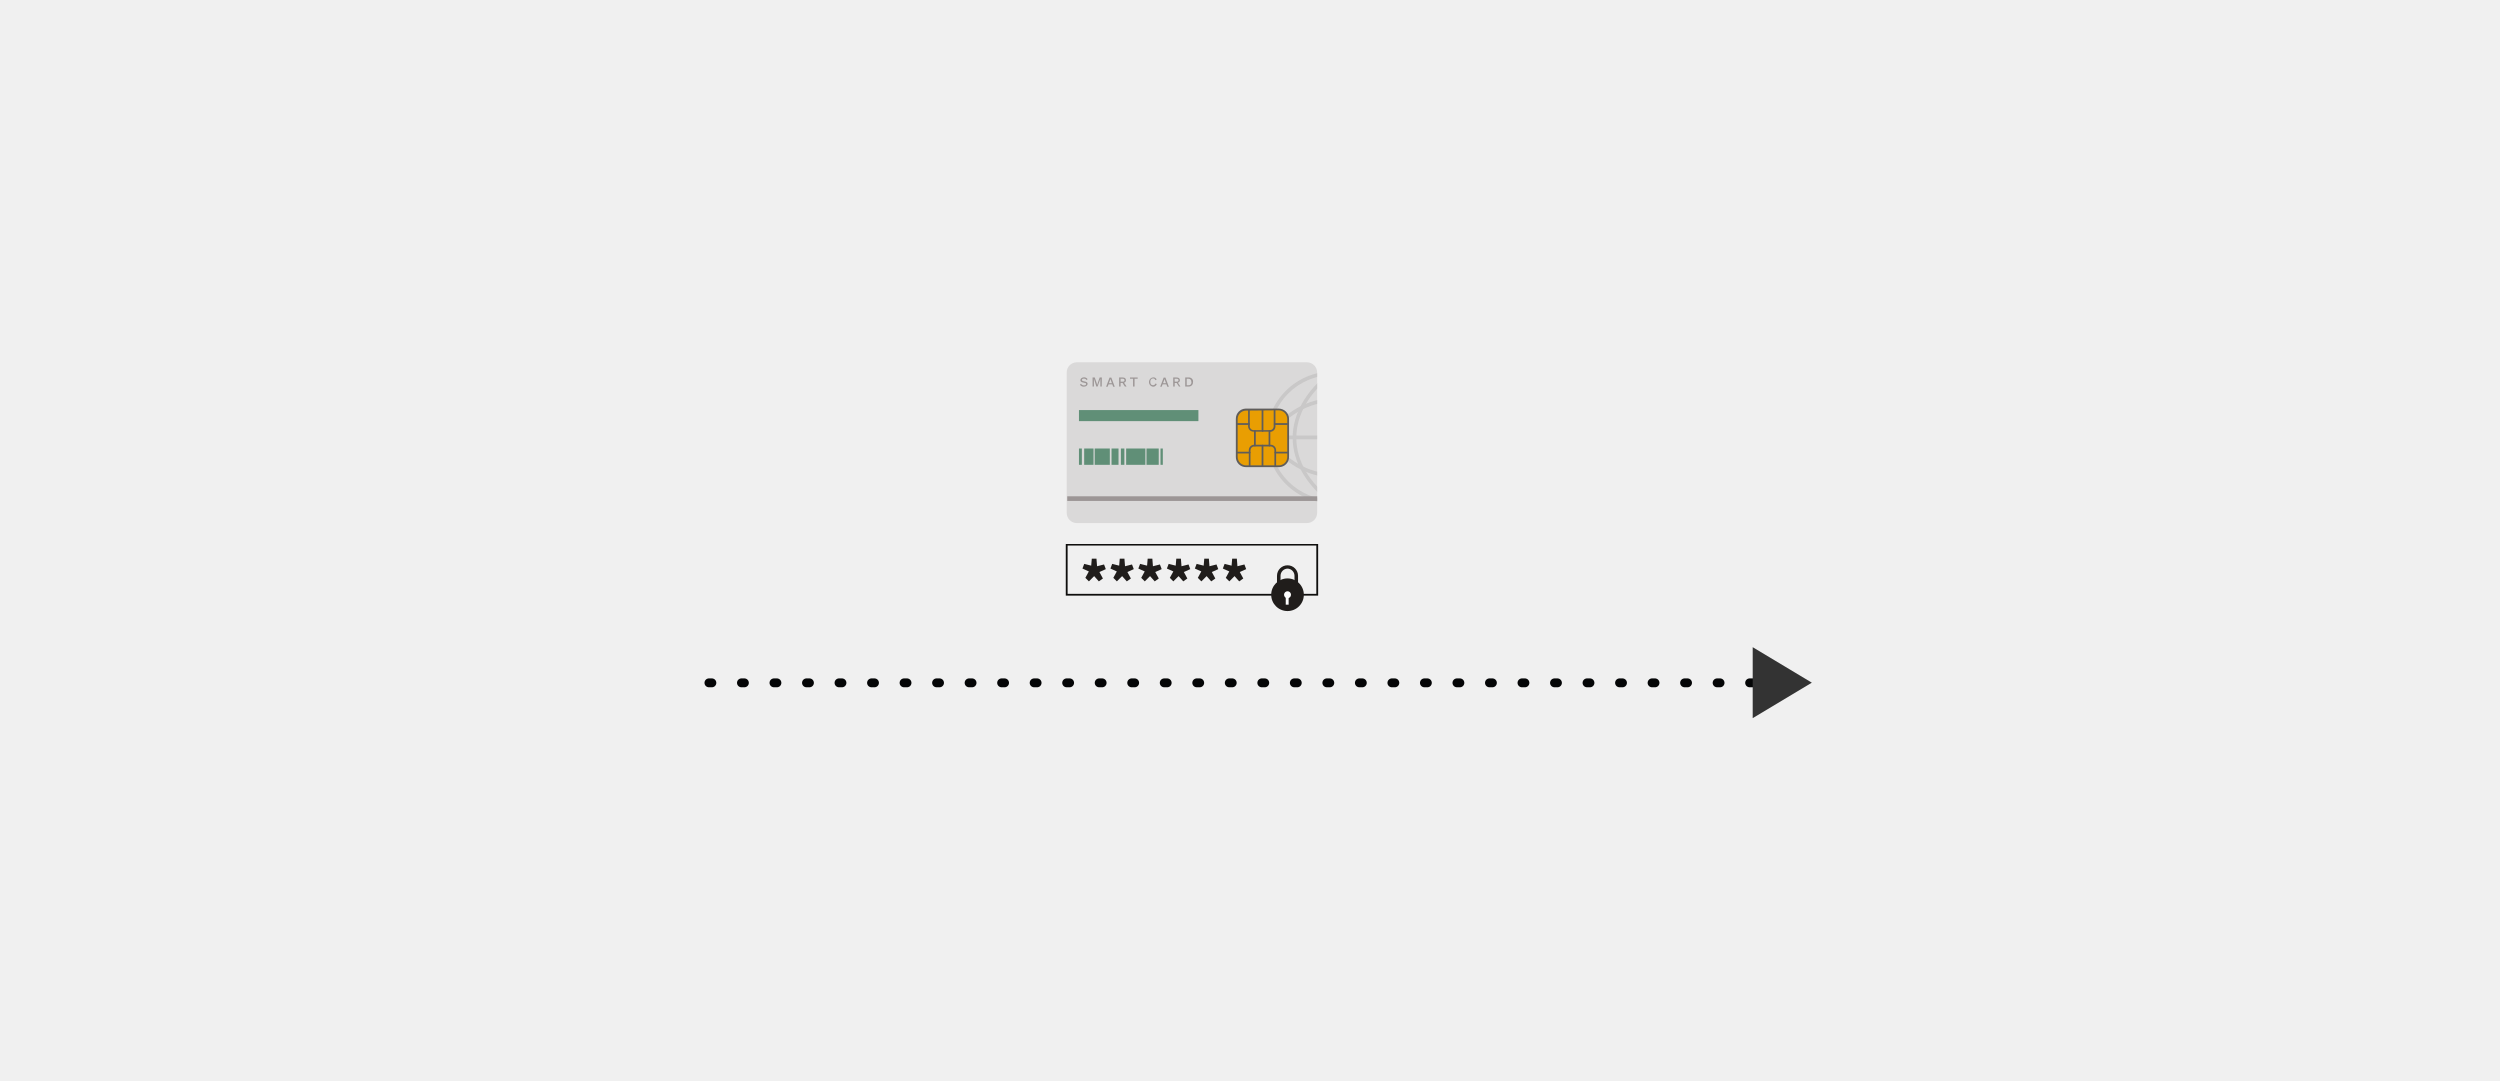
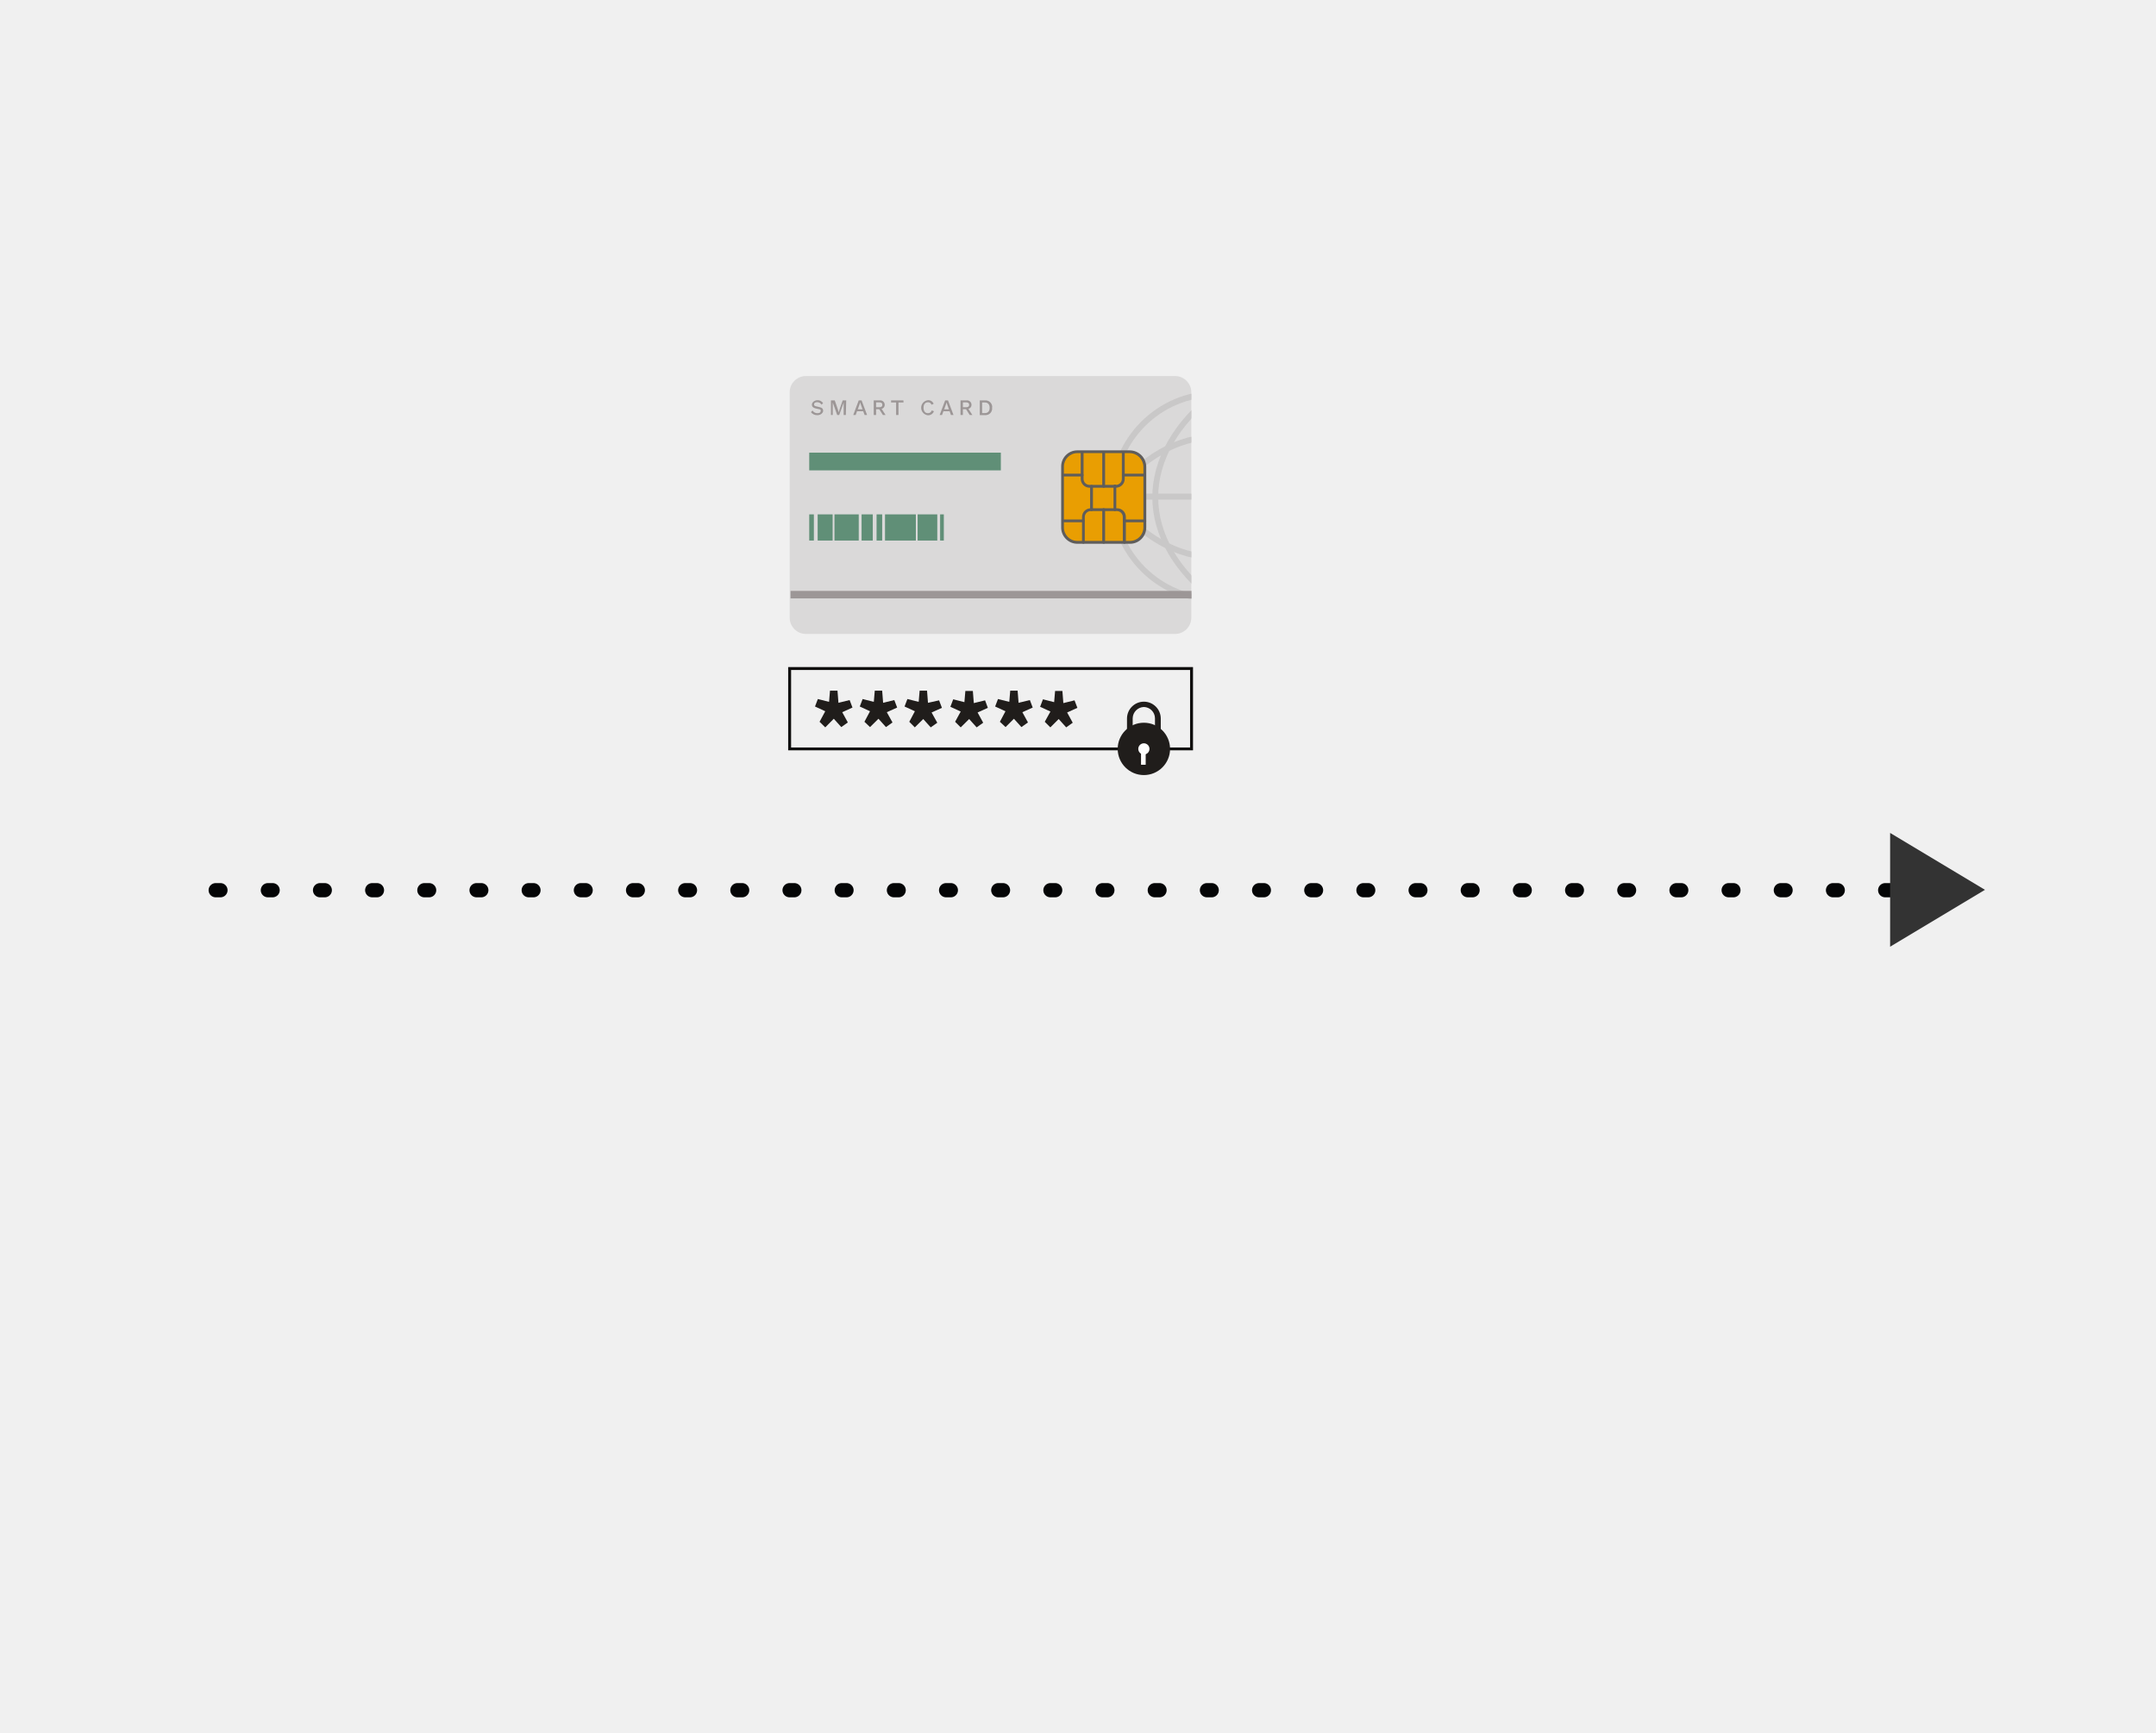
- <svg xmlns="http://www.w3.org/2000/svg" width="422.79" height="182.72" viewBox="0 0 422.79 182.72">
+ <svg xmlns="http://www.w3.org/2000/svg" width="227.29" height="182.72" viewBox="0 0 227.29 182.72">
  <defs>
    <style>
      .cls-1, .cls-2 {
        fill: none;
      }

      .cls-2 {
        stroke: #040506;
        stroke-linecap: round;
        stroke-miterlimit: 10;
        stroke-width: 1.5px;
        stroke-dasharray: 0.5 5;
      }

      .cls-3 {
        fill: #0f0e0d;
      }

      .cls-4 {
        fill: #201d1b;
      }

      .cls-5 {
        fill: #fff;
      }

      .cls-6 {
        fill: #dad9d9;
      }

      .cls-7 {
        clip-path: url(#clip-path);
      }

      .cls-8 {
        opacity: 0.2;
      }

      .cls-9 {
        fill: #868281;
      }

      .cls-10 {
        fill: #e99e02;
      }

      .cls-11 {
        fill: #5f5d5b;
      }

      .cls-12 {
        fill: #608f77;
      }

      .cls-13 {
        fill: #9c9696;
      }

      .cls-14 {
        fill: #333;
      }
    </style>
    <clipPath id="clip-path">
-       <rect class="cls-1" x="180.4" y="61.27" width="42.37" height="27.19" rx="1.67" />
+       <rect class="cls-1" x="83.25" y="39.65" width="42.37" height="27.19" rx="1.67" />
    </clipPath>
  </defs>
  <g id="Layer_1" data-name="Layer 1">
    <g>
-       <line id="Line_55" data-name="Line 55" class="cls-2" x1="301.89" y1="115.48" x2="116.38" y2="115.48" />
+       <line id="Line_55" data-name="Line 55" class="cls-2" x1="204.74" y1="93.87" x2="19.23" y2="93.87" />
      <g id="Group_1650" data-name="Group 1650">
        <g id="Group_1609" data-name="Group 1609">
          <g id="Group_1608" data-name="Group 1608">
            <g id="Group_1603" data-name="Group 1603">
              <g id="Group_1595" data-name="Group 1595">
-                 <path id="Path_1348" data-name="Path 1348" class="cls-3" d="M222.92,100.73H180.24V92h42.68Zm-42.37-.3h42.06V92.26H180.55Z" />
+                 <path id="Path_1348" data-name="Path 1348" class="cls-3" d="M125.77,79.12H83.09V70.34h42.68Zm-42.37-.3h42.06V70.65H83.4Z" />
              </g>
              <g id="Group_1602" data-name="Group 1602">
                <g id="Group_1596" data-name="Group 1596">
-                   <path id="Path_1349" data-name="Path 1349" class="cls-4" d="M183.55,97.72l.59-1.08-1.08-.49.3-.79,1.18.3.1-1.18h.79l.1,1.28,1.18-.3.3.79-1.08.49.59,1.09-.69.49-.79-.89-.89.89Z" />
+                   <path id="Path_1349" data-name="Path 1349" class="cls-4" d="M86.4,76.11,87,75l-1.08-.5.3-.79,1.18.3.1-1.18h.79l.1,1.28,1.18-.29.3.79-1.08.49.59,1.08-.69.49-.79-.88L87,76.7Z" />
                </g>
                <g id="Group_1597" data-name="Group 1597">
-                   <path id="Path_1350" data-name="Path 1350" class="cls-4" d="M188.28,97.72l.59-1.08-1.08-.49.3-.79,1.18.3.1-1.18h.79l.1,1.28,1.18-.3.3.79-1.08.49.59,1.09-.69.49-.79-.89-.89.89Z" />
+                   <path id="Path_1350" data-name="Path 1350" class="cls-4" d="M91.13,76.11,91.72,75l-1.08-.5.3-.79,1.18.3.1-1.18H93l.1,1.28,1.18-.29.3.79-1.09.49.6,1.08-.69.49-.79-.88-.89.88Z" />
                </g>
                <g id="Group_1598" data-name="Group 1598">
-                   <path id="Path_1351" data-name="Path 1351" class="cls-4" d="M193,97.72l.59-1.08-1.08-.49.3-.79,1.18.3.1-1.18h.79l.1,1.28,1.18-.3.3.79-1.09.49.6,1.09-.69.49-.79-.89-.89.89Z" />
+                   <path id="Path_1351" data-name="Path 1351" class="cls-4" d="M95.86,76.11,96.45,75l-1.09-.5.3-.79,1.19.3.1-1.18h.78l.1,1.28L99,73.85l.3.79-1.09.49.6,1.08-.69.49-.79-.88-.89.88Z" />
                </g>
                <g id="Group_1599" data-name="Group 1599">
-                   <path id="Path_1352" data-name="Path 1352" class="cls-4" d="M197.84,97.72l.59-1.08-1.09-.49.3-.79,1.19.3.1-1.18h.78l.1,1.28,1.19-.3.29.79-1.08.49.59,1.09-.69.49-.79-.89-.89.89Z" />
+                   <path id="Path_1352" data-name="Path 1352" class="cls-4" d="M100.69,76.11l.59-1.08-1.09-.5.3-.79,1.18.3.1-1.18h.79l.1,1.28,1.19-.29.29.79-1.08.49.59,1.08-.69.49-.79-.88-.89.88Z" />
                </g>
                <g id="Group_1600" data-name="Group 1600">
-                   <path id="Path_1353" data-name="Path 1353" class="cls-4" d="M202.57,97.72l.59-1.08-1.09-.49.3-.79,1.19.3.1-1.18h.78l.1,1.28,1.19-.3.3.79-1.09.49.59,1.09-.69.49-.78-.89-.89.89Z" />
+                   <path id="Path_1353" data-name="Path 1353" class="cls-4" d="M105.41,76.11,106,75l-1.09-.5.3-.79,1.19.3.1-1.18h.78l.1,1.28,1.19-.29.3.79-1.09.49.59,1.08-.69.49-.79-.88-.88.88Z" />
                </g>
                <g id="Group_1601" data-name="Group 1601">
-                   <path id="Path_1354" data-name="Path 1354" class="cls-4" d="M207.3,97.72l.59-1.08-1.09-.49.3-.79,1.18.3.1-1.18h.79l.1,1.28,1.18-.3.3.79-1.08.49.59,1.09-.69.49-.79-.89-.88.89Z" />
+                   <path id="Path_1354" data-name="Path 1354" class="cls-4" d="M110.14,76.11l.6-1.08-1.09-.5.3-.79,1.18.3.1-1.18H112l.1,1.28,1.18-.29.3.79-1.08.49.59,1.08-.69.49-.79-.88-.88.88Z" />
                </g>
              </g>
            </g>
            <g id="Group_1604" data-name="Group 1604">
-               <circle id="Ellipse_236" data-name="Ellipse 236" class="cls-4" cx="217.74" cy="100.58" r="2.76" />
+               <circle id="Ellipse_236" data-name="Ellipse 236" class="cls-4" cx="120.59" cy="78.97" r="2.76" />
            </g>
            <g id="Group_1605" data-name="Group 1605">
-               <path id="Path_1355" data-name="Path 1355" class="cls-4" d="M217.74,102.16a1.82,1.82,0,0,1-1.78-1.78v-3a1.78,1.78,0,1,1,3.56,0v3A1.82,1.82,0,0,1,217.74,102.16Zm0-6a1.22,1.22,0,0,0-1.18,1.18v3a1.18,1.18,0,0,0,2.36,0v-3a1.22,1.22,0,0,0-1.18-1.18Z" />
+               <path id="Path_1355" data-name="Path 1355" class="cls-4" d="M120.59,80.55a1.82,1.82,0,0,1-1.78-1.78v-3a1.78,1.78,0,0,1,3.56,0v3A1.82,1.82,0,0,1,120.59,80.55Zm0-6a1.22,1.22,0,0,0-1.18,1.18v3a1.18,1.18,0,0,0,2.35,0v-3a1.2,1.2,0,0,0-1.17-1.18Z" />
            </g>
            <g id="Group_1606" data-name="Group 1606">
-               <circle id="Ellipse_237" data-name="Ellipse 237" class="cls-5" cx="217.74" cy="100.58" r="0.59" />
+               <circle id="Ellipse_237" data-name="Ellipse 237" class="cls-5" cx="120.59" cy="78.97" r="0.59" />
            </g>
            <g id="Group_1607" data-name="Group 1607">
-               <rect id="Rectangle_256" data-name="Rectangle 256" class="cls-5" x="217.44" y="100.78" width="0.49" height="1.48" />
+               <rect id="Rectangle_256" data-name="Rectangle 256" class="cls-5" x="120.29" y="79.16" width="0.49" height="1.48" />
            </g>
          </g>
        </g>
        <g id="Group_1649" data-name="Group 1649">
          <g id="Group_1610" data-name="Group 1610">
-             <path id="Path_1356" data-name="Path 1356" class="cls-6" d="M182.07,88.46a1.71,1.71,0,0,1-1.67-1.67V62.94a1.71,1.71,0,0,1,1.67-1.67h39a1.73,1.73,0,0,1,1.68,1.67V86.79a1.73,1.73,0,0,1-1.68,1.67Z" />
+             <path id="Path_1356" data-name="Path 1356" class="cls-6" d="M84.92,66.85a1.72,1.72,0,0,1-1.67-1.68V41.33a1.72,1.72,0,0,1,1.67-1.68h39a1.72,1.72,0,0,1,1.67,1.68V65.17a1.72,1.72,0,0,1-1.67,1.68Z" />
          </g>
          <g id="Group_1624" data-name="Group 1624">
            <g id="Group_1623" data-name="Group 1623">
              <g id="Group_1622" data-name="Group 1622">
                <g id="Group_1621" data-name="Group 1621">
                  <g class="cls-7">
                    <g id="Group_1620" data-name="Group 1620">
                      <g id="Group_1619" data-name="Group 1619" class="cls-8">
                        <g id="Group_1611" data-name="Group 1611">
-                           <path id="Path_1357" data-name="Path 1357" class="cls-9" d="M225.33,85.13A11.15,11.15,0,1,1,236.48,74,11.15,11.15,0,0,1,225.33,85.13Zm0-21.68A10.53,10.53,0,1,0,235.85,74h0a10.53,10.53,0,0,0-10.52-10.53Z" />
+                           <path id="Path_1357" data-name="Path 1357" class="cls-9" d="M128.18,63.51a11.15,11.15,0,1,1,11.15-11.15A11.15,11.15,0,0,1,128.18,63.51Zm0-21.67A10.53,10.53,0,1,0,138.7,52.36h0a10.52,10.52,0,0,0-10.52-10.52Z" />
                        </g>
                        <g id="Group_1612" data-name="Group 1612">
-                           <path id="Path_1358" data-name="Path 1358" class="cls-9" d="M225.33,85.23a.32.32,0,0,1-.32-.32h0V63.14a.32.32,0,0,1,.63,0h0V84.91A.31.31,0,0,1,225.33,85.23Z" />
+                           <path id="Path_1358" data-name="Path 1358" class="cls-9" d="M128.18,63.61a.31.31,0,0,1-.32-.31h0V41.52a.32.32,0,0,1,.63,0h0V63.3A.31.31,0,0,1,128.18,63.61Z" />
                        </g>
                        <g id="Group_1617" data-name="Group 1617">
                          <g id="Group_1613" data-name="Group 1613">
-                             <path id="Path_1359" data-name="Path 1359" class="cls-9" d="M225.13,85.13a.33.33,0,0,1-.19-.06c-4.07-3.06-6.31-7-6.33-11s2.23-8,6.33-11.17a.31.31,0,1,1,.38.5h0c-3.94,3-6.1,6.79-6.09,10.67s2.18,7.58,6.09,10.51a.32.32,0,0,1,.06.44.3.3,0,0,1-.25.12Z" />
+                             <path id="Path_1359" data-name="Path 1359" class="cls-9" d="M128,63.51a.33.33,0,0,1-.19-.06c-4.07-3.05-6.32-7-6.33-11s2.23-8,6.33-11.16a.31.31,0,0,1,.44.06.32.32,0,0,1-.06.44h0c-3.94,3-6.1,6.79-6.09,10.66S124.26,60,128.17,63a.31.31,0,0,1-.19.56Z" />
                          </g>
                          <g id="Group_1614" data-name="Group 1614">
-                             <path id="Path_1360" data-name="Path 1360" class="cls-9" d="M225.43,85.13a.31.31,0,0,1-.32-.31.3.3,0,0,1,.13-.25c3.91-2.94,6.07-6.67,6.08-10.52s-2.15-7.66-6.08-10.66a.31.31,0,0,1-.06-.44.3.3,0,0,1,.43-.06C229.71,66,232,70,231.94,74.05s-2.26,8-6.33,11A.31.31,0,0,1,225.43,85.13Z" />
+                             <path id="Path_1360" data-name="Path 1360" class="cls-9" d="M128.27,63.51a.31.31,0,0,1-.18-.56c3.91-2.93,6.07-6.66,6.08-10.51s-2.15-7.67-6.08-10.67a.32.32,0,0,1-.07-.44.33.33,0,0,1,.44-.06c4.1,3.12,6.35,7.09,6.33,11.17s-2.26,8-6.33,11A.31.31,0,0,1,128.27,63.51Z" />
                          </g>
                          <g id="Group_1615" data-name="Group 1615">
-                             <path id="Path_1361" data-name="Path 1361" class="cls-9" d="M225.27,80.69c-4.07,0-8-2.24-11.13-6.33a.32.32,0,0,1,.06-.44.33.33,0,0,1,.44.06c3,3.93,6.76,6.09,10.63,6.09h0c3.85,0,7.58-2.18,10.51-6.08a.31.31,0,1,1,.5.37c-3,4.07-7,6.32-11,6.33Z" />
+                             <path id="Path_1361" data-name="Path 1361" class="cls-9" d="M128.11,59.08c-4.06,0-8-2.25-11.12-6.33a.31.31,0,1,1,.5-.38c3,3.93,6.76,6.09,10.63,6.09h0c3.85,0,7.58-2.18,10.51-6.09a.31.31,0,1,1,.5.38c-3,4.07-7,6.31-11,6.33Z" />
                          </g>
                          <g id="Group_1616" data-name="Group 1616">
-                             <path id="Path_1362" data-name="Path 1362" class="cls-9" d="M236.07,74.19a.33.33,0,0,1-.25-.12C232.89,70.16,229.15,68,225.3,68h0c-3.87,0-7.64,2.16-10.63,6.09a.32.32,0,0,1-.44.06.31.31,0,0,1-.06-.44c3.12-4.1,7.08-6.35,11.16-6.33s8,2.26,11,6.33a.32.32,0,0,1-.05.44.36.36,0,0,1-.2.06Z" />
+                             <path id="Path_1362" data-name="Path 1362" class="cls-9" d="M138.92,52.58a.31.31,0,0,1-.25-.13c-2.93-3.91-6.67-6.07-10.52-6.08h0c-3.86,0-7.63,2.16-10.62,6.08a.32.32,0,0,1-.44.07.31.31,0,0,1-.06-.44c3.12-4.1,7.08-6.35,11.16-6.33s8,2.26,11,6.33a.3.3,0,0,1-.06.43.26.26,0,0,1-.19.07Z" />
                          </g>
                        </g>
                        <g id="Group_1618" data-name="Group 1618">
-                           <path id="Path_1363" data-name="Path 1363" class="cls-9" d="M236.17,74.29H214.49a.32.32,0,0,1,0-.63h21.68a.32.32,0,0,1,.29.34A.32.32,0,0,1,236.17,74.29Z" />
+                           <path id="Path_1363" data-name="Path 1363" class="cls-9" d="M139,52.68H117.34a.32.32,0,0,1,0-.63H139a.31.31,0,0,1,.3.33A.32.32,0,0,1,139,52.68Z" />
                        </g>
                      </g>
                    </g>
                  </g>
                </g>
              </g>
            </g>
          </g>
          <g id="Group_1636" data-name="Group 1636">
            <g id="Group_1625" data-name="Group 1625">
-               <path id="Path_1364" data-name="Path 1364" class="cls-10" d="M217.84,70.82v6.4a1.56,1.56,0,0,1-1.54,1.58h-5.56a1.55,1.55,0,0,1-1.57-1.54V70.82a1.55,1.55,0,0,1,1.53-1.57h5.56A1.61,1.61,0,0,1,217.84,70.82Z" />
-               <path id="Path_1365" data-name="Path 1365" class="cls-11" d="M216.26,79h-5.52A1.7,1.7,0,0,1,209,77.27V70.83a1.71,1.71,0,0,1,1.68-1.73h5.58A1.76,1.76,0,0,1,218,70.82v6.4A1.71,1.71,0,0,1,216.31,79Zm-5.52-9.56a1.42,1.42,0,0,0-1.43,1.4v6.43a1.42,1.42,0,0,0,1.4,1.43h5.55a1.41,1.41,0,0,0,1.43-1.4V70.82a1.47,1.47,0,0,0-1.44-1.43Z" />
+               <path id="Path_1364" data-name="Path 1364" class="cls-10" d="M120.69,49.21v6.4a1.56,1.56,0,0,1-1.54,1.58h-5.56A1.55,1.55,0,0,1,112,55.65V49.21a1.55,1.55,0,0,1,1.53-1.58h5.56A1.64,1.64,0,0,1,120.69,49.21Z" />
+               <path id="Path_1365" data-name="Path 1365" class="cls-11" d="M119.11,57.34h-5.52a1.71,1.71,0,0,1-1.72-1.69V49.21a1.7,1.7,0,0,1,1.68-1.72h5.58a1.75,1.75,0,0,1,1.71,1.72v6.4a1.71,1.71,0,0,1-1.68,1.73Zm-5.52-9.56a1.42,1.42,0,0,0-1.43,1.4v6.43a1.42,1.42,0,0,0,1.4,1.43h5.55a1.42,1.42,0,0,0,1.43-1.4V49.21a1.47,1.47,0,0,0-1.44-1.43Z" />
            </g>
            <g id="Group_1626" data-name="Group 1626">
-               <path id="Path_1366" data-name="Path 1366" class="cls-11" d="M214.78,73H212a.92.92,0,0,1-.93-.92V69.35a.15.15,0,0,1,.14-.15.15.15,0,0,1,.15.15h0V72.1a.63.63,0,0,0,.61.64h2.79a.62.62,0,0,0,.64-.61V69.34a.15.15,0,1,1,.3,0h0V72.1a.93.93,0,0,1-.91.94Z" />
+               <path id="Path_1366" data-name="Path 1366" class="cls-11" d="M117.63,51.43h-2.76a.94.94,0,0,1-.94-.92V47.73a.15.15,0,0,1,.3,0h0v2.76a.63.63,0,0,0,.61.64h2.79a.63.63,0,0,0,.64-.61V47.73a.15.15,0,0,1,.3,0h0v2.76a.93.93,0,0,1-.91.94Z" />
            </g>
            <g id="Group_1627" data-name="Group 1627">
-               <path id="Path_1367" data-name="Path 1367" class="cls-11" d="M215.67,78.94a.15.15,0,0,1-.15-.14V76.14a.63.63,0,0,0-.61-.64h-2.79a.64.64,0,0,0-.64.62V78.8a.15.15,0,0,1-.14.15.15.15,0,0,1-.15-.15V76.15a.93.93,0,0,1,.92-.94h2.77a.93.93,0,0,1,.93.92V78.8A.14.14,0,0,1,215.67,78.94Z" />
+               <path id="Path_1367" data-name="Path 1367" class="cls-11" d="M118.52,57.33a.15.15,0,0,1-.15-.15V54.53a.63.63,0,0,0-.61-.64H115a.63.63,0,0,0-.64.61v2.69a.14.14,0,0,1-.15.14.14.14,0,0,1-.14-.14V54.53a.91.91,0,0,1,.91-.93h2.78a.91.91,0,0,1,.93.92h0v2.66A.14.14,0,0,1,118.52,57.33Z" />
            </g>
            <g id="Group_1628" data-name="Group 1628">
-               <path id="Path_1368" data-name="Path 1368" class="cls-11" d="M212.22,75.5a.15.15,0,0,1-.15-.15h0V72.89a.15.15,0,0,1,.15-.15.15.15,0,0,1,.15.15h0v2.46a.14.14,0,0,1-.14.15Z" />
+               <path id="Path_1368" data-name="Path 1368" class="cls-11" d="M115.07,53.89a.15.15,0,0,1-.15-.15h0V51.28a.15.15,0,0,1,.15-.15.14.14,0,0,1,.15.15h0v2.46a.15.15,0,0,1-.14.15Z" />
            </g>
            <g id="Group_1629" data-name="Group 1629">
-               <path id="Path_1369" data-name="Path 1369" class="cls-11" d="M214.69,75.5a.14.14,0,0,1-.15-.15h0V72.89a.15.15,0,0,1,.14-.15.15.15,0,0,1,.15.15h0v2.46A.14.14,0,0,1,214.69,75.5Z" />
+               <path id="Path_1369" data-name="Path 1369" class="cls-11" d="M117.53,53.89a.15.15,0,0,1-.14-.15h0V51.28a.15.15,0,1,1,.29,0h0v2.46A.15.15,0,0,1,117.53,53.89Z" />
            </g>
            <g id="Group_1630" data-name="Group 1630">
-               <path id="Path_1370" data-name="Path 1370" class="cls-11" d="M213.5,78.94a.14.14,0,0,1-.14-.14h0V75.36a.14.14,0,0,1,.15-.15.15.15,0,0,1,.15.15h0V78.8a.14.14,0,0,1-.15.14Z" />
+               <path id="Path_1370" data-name="Path 1370" class="cls-11" d="M116.35,57.33a.15.15,0,0,1-.15-.15h0V53.74a.15.15,0,0,1,.15-.15.15.15,0,0,1,.15.15h0v3.45a.14.14,0,0,1-.15.14Z" />
            </g>
            <g id="Group_1631" data-name="Group 1631">
-               <path id="Path_1371" data-name="Path 1371" class="cls-11" d="M213.5,73a.14.14,0,0,1-.14-.15h0V69.35a.14.14,0,0,1,.15-.15.15.15,0,0,1,.15.15v3.54a.15.15,0,0,1-.15.15Z" />
+               <path id="Path_1371" data-name="Path 1371" class="cls-11" d="M116.35,51.43a.15.15,0,0,1-.15-.15h0V47.73a.15.15,0,0,1,.15-.15.15.15,0,0,1,.15.15v3.55a.15.15,0,0,1-.14.15Z" />
            </g>
            <g id="Group_1632" data-name="Group 1632">
-               <path id="Path_1372" data-name="Path 1372" class="cls-11" d="M211.34,76.69h-2.07a.15.15,0,1,1,0-.3h2.07a.15.15,0,0,1,0,.3Z" />
+               <path id="Path_1372" data-name="Path 1372" class="cls-11" d="M114.18,55.07h-2.06a.14.14,0,0,1-.15-.15.14.14,0,0,1,.15-.14h2.06a.14.14,0,0,1,.15.14A.14.14,0,0,1,114.18,55.07Z" />
            </g>
            <g id="Group_1633" data-name="Group 1633">
-               <path id="Path_1373" data-name="Path 1373" class="cls-11" d="M217.84,76.69h-2.16a.15.15,0,1,1,0-.3h2.16a.15.15,0,1,1,0,.3Z" />
+               <path id="Path_1373" data-name="Path 1373" class="cls-11" d="M120.69,55.07h-2.16a.15.15,0,0,1-.15-.15.15.15,0,0,1,.15-.14h2.16a.15.15,0,0,1,.15.14.15.15,0,0,1-.15.15Z" />
            </g>
            <g id="Group_1634" data-name="Group 1634">
-               <path id="Path_1374" data-name="Path 1374" class="cls-11" d="M217.84,71.86h-2.27a.15.15,0,0,1,0-.3h2.27a.15.15,0,0,1,0,.3Z" />
+               <path id="Path_1374" data-name="Path 1374" class="cls-11" d="M120.69,50.24h-2.27a.15.15,0,0,1-.15-.14.15.15,0,0,1,.15-.15h2.27a.15.15,0,0,1,.14.15A.14.14,0,0,1,120.69,50.24Z" />
            </g>
            <g id="Group_1635" data-name="Group 1635">
-               <path id="Path_1375" data-name="Path 1375" class="cls-11" d="M211.23,71.86h-2a.15.15,0,0,1,0-.3h2a.15.15,0,0,1,0,.3Z" />
+               <path id="Path_1375" data-name="Path 1375" class="cls-11" d="M114.08,50.24h-2a.14.14,0,0,1-.15-.14.15.15,0,0,1,.15-.15h2a.15.15,0,0,1,.15.15A.15.15,0,0,1,114.08,50.24Z" />
            </g>
          </g>
          <g id="Group_1637" data-name="Group 1637">
-             <rect id="Rectangle_258" data-name="Rectangle 258" class="cls-12" x="182.47" y="69.35" width="20.2" height="1.87" />
+             <rect id="Rectangle_258" data-name="Rectangle 258" class="cls-12" x="85.31" y="47.73" width="20.2" height="1.87" />
          </g>
          <g id="Group_1646" data-name="Group 1646">
            <g id="Group_1638" data-name="Group 1638">
-               <rect id="Rectangle_259" data-name="Rectangle 259" class="cls-12" x="182.47" y="75.85" width="0.49" height="2.76" />
+               <rect id="Rectangle_259" data-name="Rectangle 259" class="cls-12" x="85.31" y="54.24" width="0.49" height="2.76" />
            </g>
            <g id="Group_1639" data-name="Group 1639">
-               <rect id="Rectangle_260" data-name="Rectangle 260" class="cls-12" x="183.35" y="75.85" width="1.58" height="2.76" />
+               <rect id="Rectangle_260" data-name="Rectangle 260" class="cls-12" x="86.2" y="54.24" width="1.58" height="2.76" />
            </g>
            <g id="Group_1640" data-name="Group 1640">
-               <rect id="Rectangle_261" data-name="Rectangle 261" class="cls-12" x="185.13" y="75.85" width="2.56" height="2.76" />
+               <rect id="Rectangle_261" data-name="Rectangle 261" class="cls-12" x="87.97" y="54.24" width="2.56" height="2.76" />
            </g>
            <g id="Group_1641" data-name="Group 1641">
-               <rect id="Rectangle_262" data-name="Rectangle 262" class="cls-12" x="187.98" y="75.85" width="1.18" height="2.76" />
+               <rect id="Rectangle_262" data-name="Rectangle 262" class="cls-12" x="90.83" y="54.24" width="1.18" height="2.76" />
            </g>
            <g id="Group_1642" data-name="Group 1642">
-               <rect id="Rectangle_263" data-name="Rectangle 263" class="cls-12" x="189.56" y="75.85" width="0.59" height="2.76" />
+               <rect id="Rectangle_263" data-name="Rectangle 263" class="cls-12" x="92.41" y="54.24" width="0.59" height="2.76" />
            </g>
            <g id="Group_1643" data-name="Group 1643">
-               <rect id="Rectangle_264" data-name="Rectangle 264" class="cls-12" x="190.45" y="75.85" width="3.25" height="2.76" />
+               <rect id="Rectangle_264" data-name="Rectangle 264" class="cls-12" x="93.3" y="54.24" width="3.25" height="2.76" />
            </g>
            <g id="Group_1644" data-name="Group 1644">
-               <rect id="Rectangle_265" data-name="Rectangle 265" class="cls-12" x="193.89" y="75.85" width="2.07" height="2.76" />
+               <rect id="Rectangle_265" data-name="Rectangle 265" class="cls-12" x="96.74" y="54.24" width="2.07" height="2.76" />
            </g>
            <g id="Group_1645" data-name="Group 1645">
-               <rect id="Rectangle_266" data-name="Rectangle 266" class="cls-12" x="196.26" y="75.85" width="0.39" height="2.76" />
+               <rect id="Rectangle_266" data-name="Rectangle 266" class="cls-12" x="99.11" y="54.24" width="0.39" height="2.76" />
            </g>
          </g>
          <g id="Group_1647" data-name="Group 1647">
-             <rect id="Rectangle_267" data-name="Rectangle 267" class="cls-13" x="180.49" y="83.93" width="42.27" height="0.79" />
+             <rect id="Rectangle_267" data-name="Rectangle 267" class="cls-13" x="83.34" y="62.31" width="42.27" height="0.79" />
          </g>
          <g id="Group_1648" data-name="Group 1648">
-             <path id="Path_1376" data-name="Path 1376" class="cls-13" d="M183.93,64.12l-.17.16a.51.51,0,0,0-.46-.25c-.23,0-.33.1-.33.22s.06.17.24.21l.31.07c.3.07.41.2.41.4s-.24.46-.61.46a.76.76,0,0,1-.68-.32l.17-.17a.58.58,0,0,0,.52.28c.21,0,.34-.08.34-.22s0-.16-.21-.2l-.34-.08c-.28-.06-.41-.2-.41-.4s.23-.47.6-.47A.72.72,0,0,1,183.93,64.12Z" />
-             <path id="Path_1377" data-name="Path 1377" class="cls-13" d="M186.32,65.37h-.23v-.89l0-.42h0l-.47,1.31h-.21L185,64.06h0l0,.42v.89h-.23V63.84h.37l.31.89.11.36h0l.1-.36.31-.89h.37Z" />
-             <path id="Path_1378" data-name="Path 1378" class="cls-13" d="M188.11,65h-.64l-.15.4h-.26l.58-1.54h.3l.58,1.54h-.26Zm-.07-.2-.18-.49-.07-.22h0l-.07.21-.18.5Z" />
-             <path id="Path_1379" data-name="Path 1379" class="cls-13" d="M190.23,65.37l-.39-.61h-.33v.61h-.25V63.84h.63c.32,0,.53.17.53.45a.41.41,0,0,1-.33.43l.43.65Zm-.72-.82h.36c.2,0,.3-.08.3-.25s-.1-.25-.3-.25h-.36Z" />
-             <path id="Path_1380" data-name="Path 1380" class="cls-13" d="M192.4,64.05h-.53v1.32h-.25V64.05h-.52v-.21h1.3Z" />
-             <path id="Path_1381" data-name="Path 1381" class="cls-13" d="M195,65.4a.79.79,0,0,1-.68-.9.77.77,0,0,1,.68-.68.58.58,0,0,1,.61.37l-.23.11A.36.36,0,0,0,195,64c-.28,0-.47.21-.47.58s.17.57.47.57a.38.38,0,0,0,.39-.29l.24.08A.64.64,0,0,1,195,65.4Z" />
-             <path id="Path_1382" data-name="Path 1382" class="cls-13" d="M197.26,65h-.65l-.15.4h-.25l.58-1.54h.3l.58,1.54h-.26Zm-.08-.2-.17-.49-.07-.22h0l-.06.21-.19.5Z" />
-             <path id="Path_1383" data-name="Path 1383" class="cls-13" d="M199.38,65.37l-.39-.61h-.33v.61h-.25V63.84H199c.33,0,.54.17.54.45a.43.43,0,0,1-.34.43l.43.65Zm-.72-.82H199c.2,0,.3-.08.3-.25s-.1-.25-.3-.25h-.36Z" />
-             <path id="Path_1384" data-name="Path 1384" class="cls-13" d="M201.75,64.61a.7.7,0,0,1-.63.76h-.68V63.84H201a.7.7,0,0,1,.77.62Zm-.27,0c0-.36-.18-.56-.5-.56h-.29v1.11H201c.32,0,.5-.2.5-.55Z" />
+             <path id="Path_1376" data-name="Path 1376" class="cls-13" d="M86.77,42.51l-.16.16a.53.53,0,0,0-.46-.26c-.23,0-.33.1-.33.23s.05.16.24.21l.31.07c.3.06.41.2.41.4s-.24.46-.61.46a.81.81,0,0,1-.68-.32l.17-.17a.58.58,0,0,0,.52.28c.21,0,.34-.08.34-.23s0-.16-.21-.2L86,43.07c-.28-.06-.41-.2-.41-.4s.23-.47.6-.47A.67.67,0,0,1,86.77,42.51Z" />
+             <path id="Path_1377" data-name="Path 1377" class="cls-13" d="M89.17,43.76h-.23v-.89l0-.42h0l-.47,1.31h-.21l-.47-1.31h0l0,.42v.89H87.6V42.22H88l.31.89.11.37h0l.11-.37.31-.89h.37Z" />
+             <path id="Path_1378" data-name="Path 1378" class="cls-13" d="M91,43.36h-.65l-.14.4h-.26l.58-1.54h.3l.58,1.54h-.26Zm-.07-.2-.18-.5-.07-.22h0l-.07.22-.18.5Z" />
+             <path id="Path_1379" data-name="Path 1379" class="cls-13" d="M93.08,43.76l-.39-.61h-.33v.61h-.25V42.22h.63a.47.47,0,0,1,.53.46.42.42,0,0,1-.33.43l.42.65Zm-.72-.82h.36c.2,0,.3-.08.3-.25s-.1-.26-.3-.26h-.36Z" />
+             <path id="Path_1380" data-name="Path 1380" class="cls-13" d="M95.25,42.44h-.53v1.32h-.25V42.44h-.53v-.22h1.3Z" />
+             <path id="Path_1381" data-name="Path 1381" class="cls-13" d="M97.82,43.79a.8.8,0,0,1,0-1.59.61.61,0,0,1,.61.38l-.23.1a.36.36,0,0,0-.37-.26c-.29,0-.47.21-.47.57s.17.58.46.58a.39.39,0,0,0,.4-.29l.24.08A.65.65,0,0,1,97.82,43.79Z" />
+             <path id="Path_1382" data-name="Path 1382" class="cls-13" d="M100.11,43.36h-.65l-.15.4h-.25l.58-1.54h.3l.58,1.54h-.27Zm-.08-.2-.17-.5-.07-.22h0l-.07.22-.18.5Z" />
+             <path id="Path_1383" data-name="Path 1383" class="cls-13" d="M102.23,43.76l-.39-.61h-.33v.61h-.25V42.22h.63a.47.47,0,0,1,.53.46.42.42,0,0,1-.33.43l.42.65Zm-.72-.82h.36c.2,0,.3-.08.3-.25s-.1-.26-.3-.26h-.36Z" />
+             <path id="Path_1384" data-name="Path 1384" class="cls-13" d="M104.59,43a.69.69,0,0,1-.62.77.33.33,0,0,1-.14,0h-.54V42.22h.54a.71.71,0,0,1,.77.63A.66.66,0,0,1,104.59,43Zm-.26,0c0-.35-.18-.56-.5-.56h-.29v1.12h.29c.32,0,.5-.2.5-.56Z" />
          </g>
        </g>
      </g>
-       <path id="Polygon_2" data-name="Polygon 2" class="cls-14" d="M306.41,115.45l-10,6v-12Z" />
+       <path id="Polygon_2" data-name="Polygon 2" class="cls-14" d="M209.26,93.83l-10,6v-12Z" />
    </g>
+     <rect class="cls-1" x="-0.25" width="227.54" height="182.72" />
  </g>
</svg>
